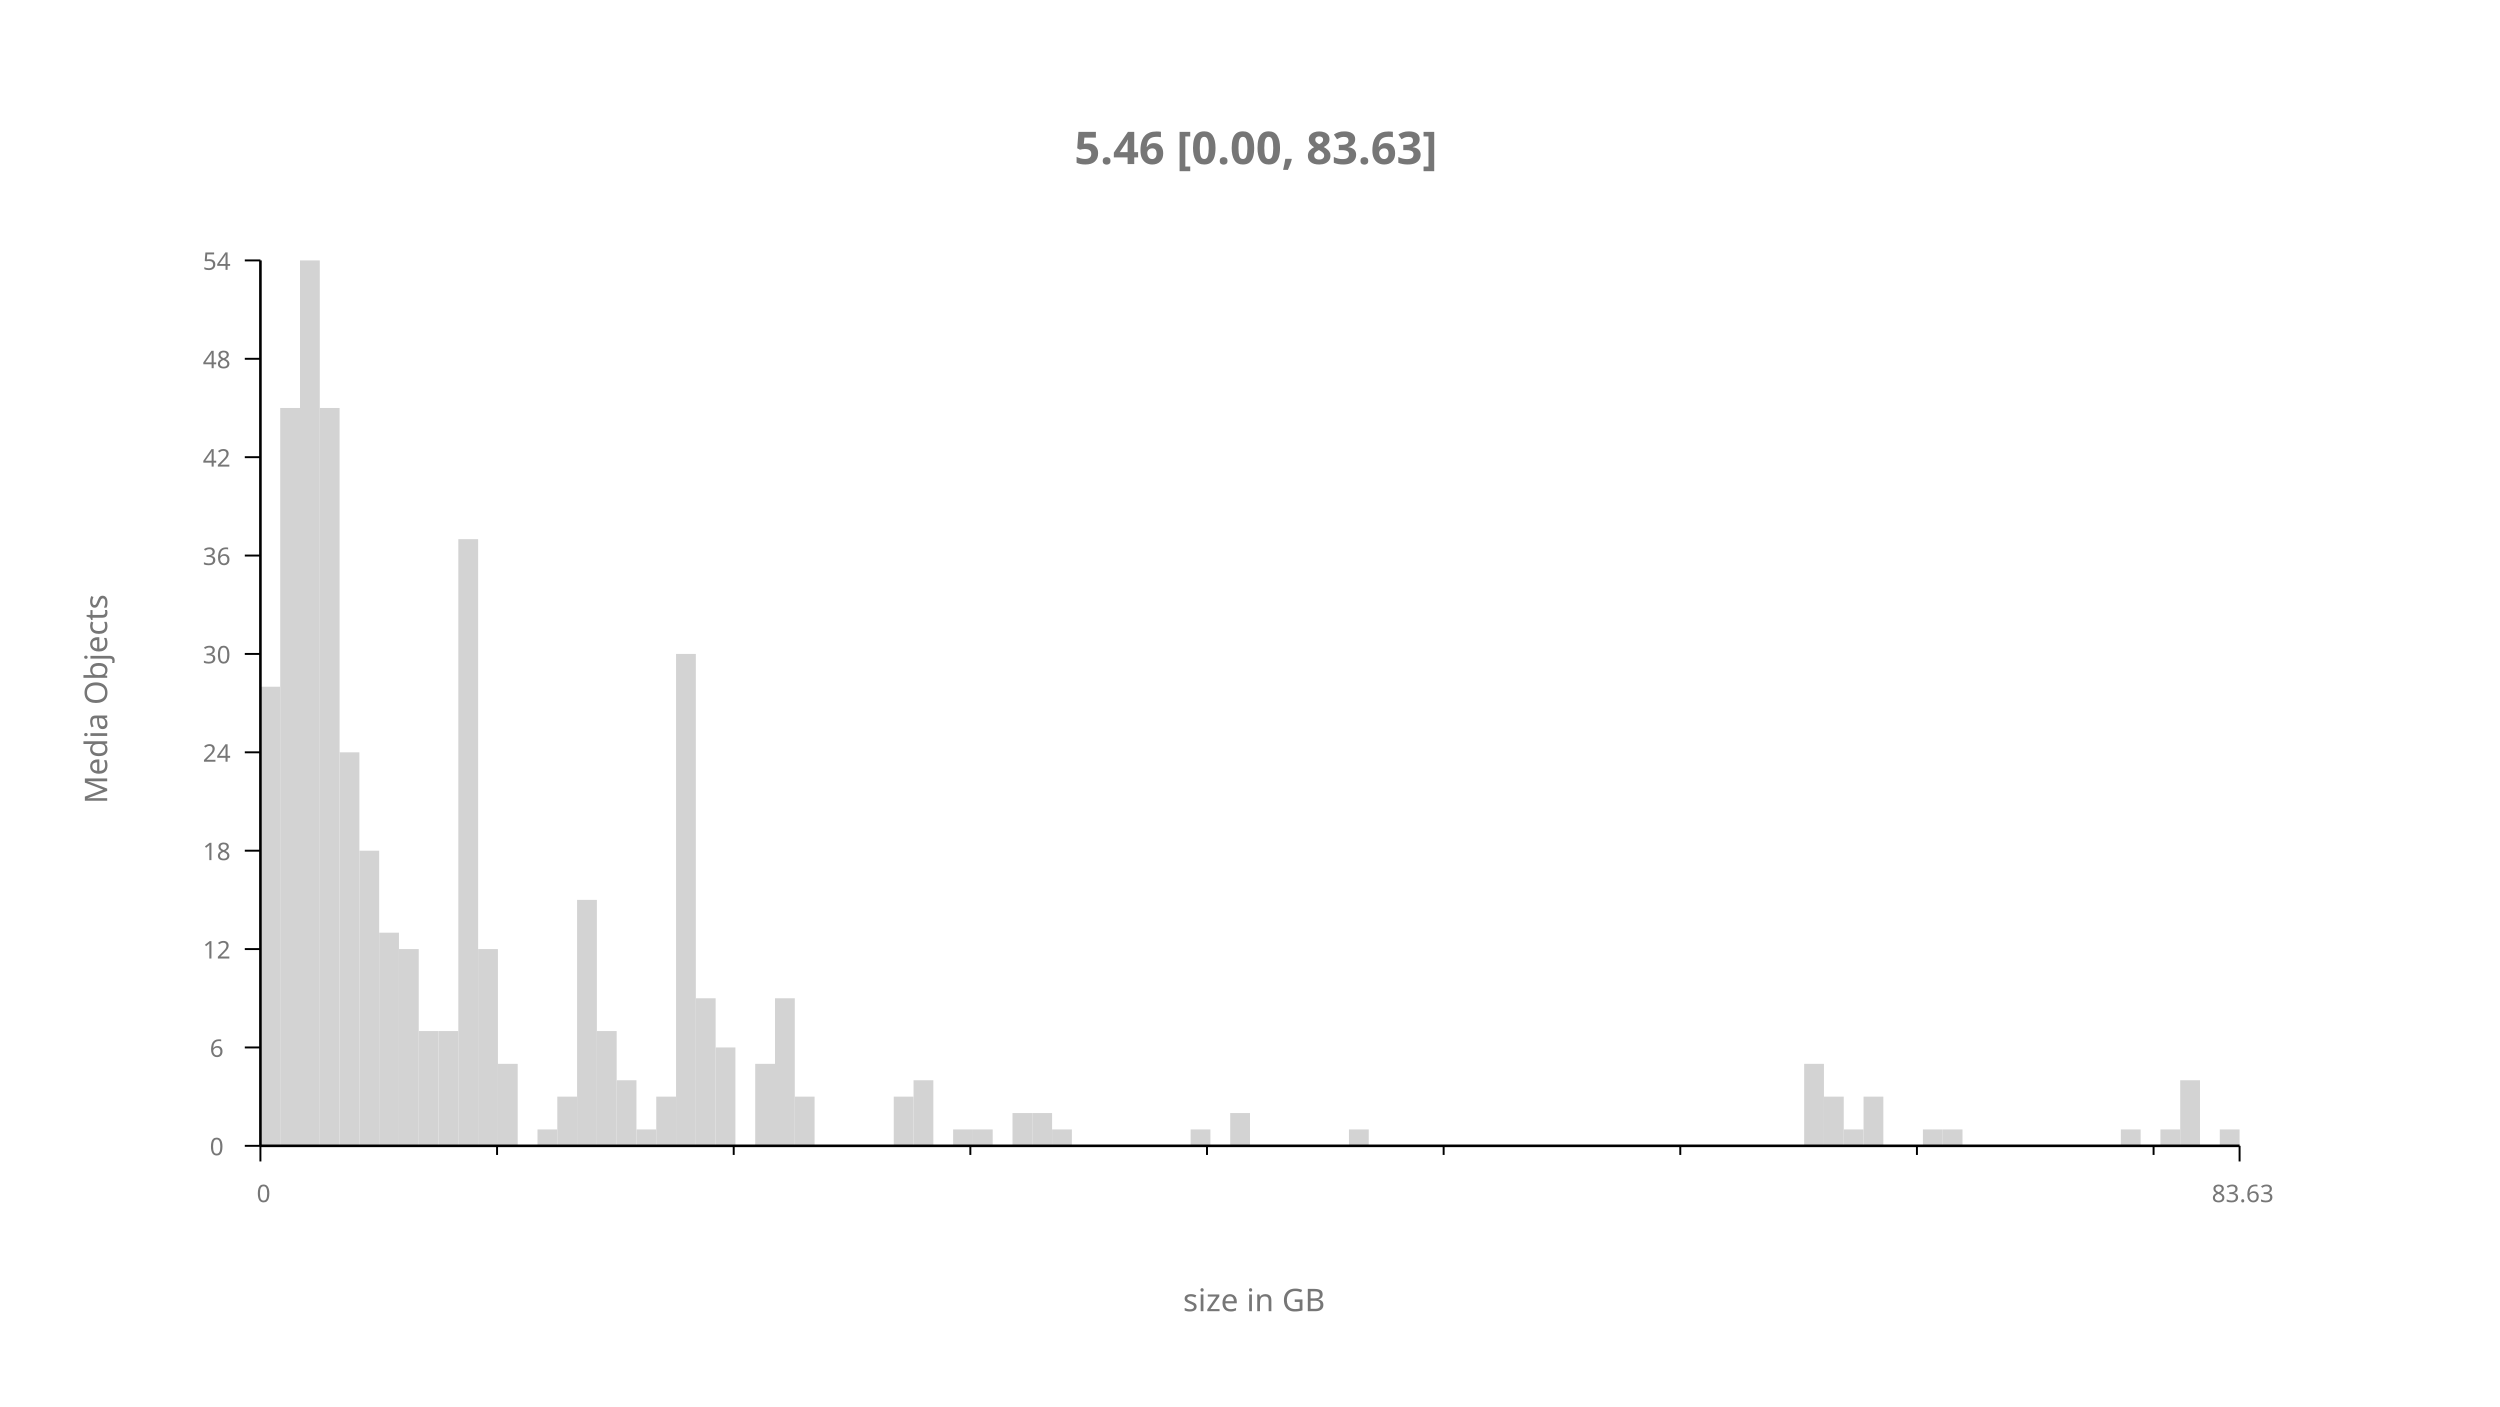
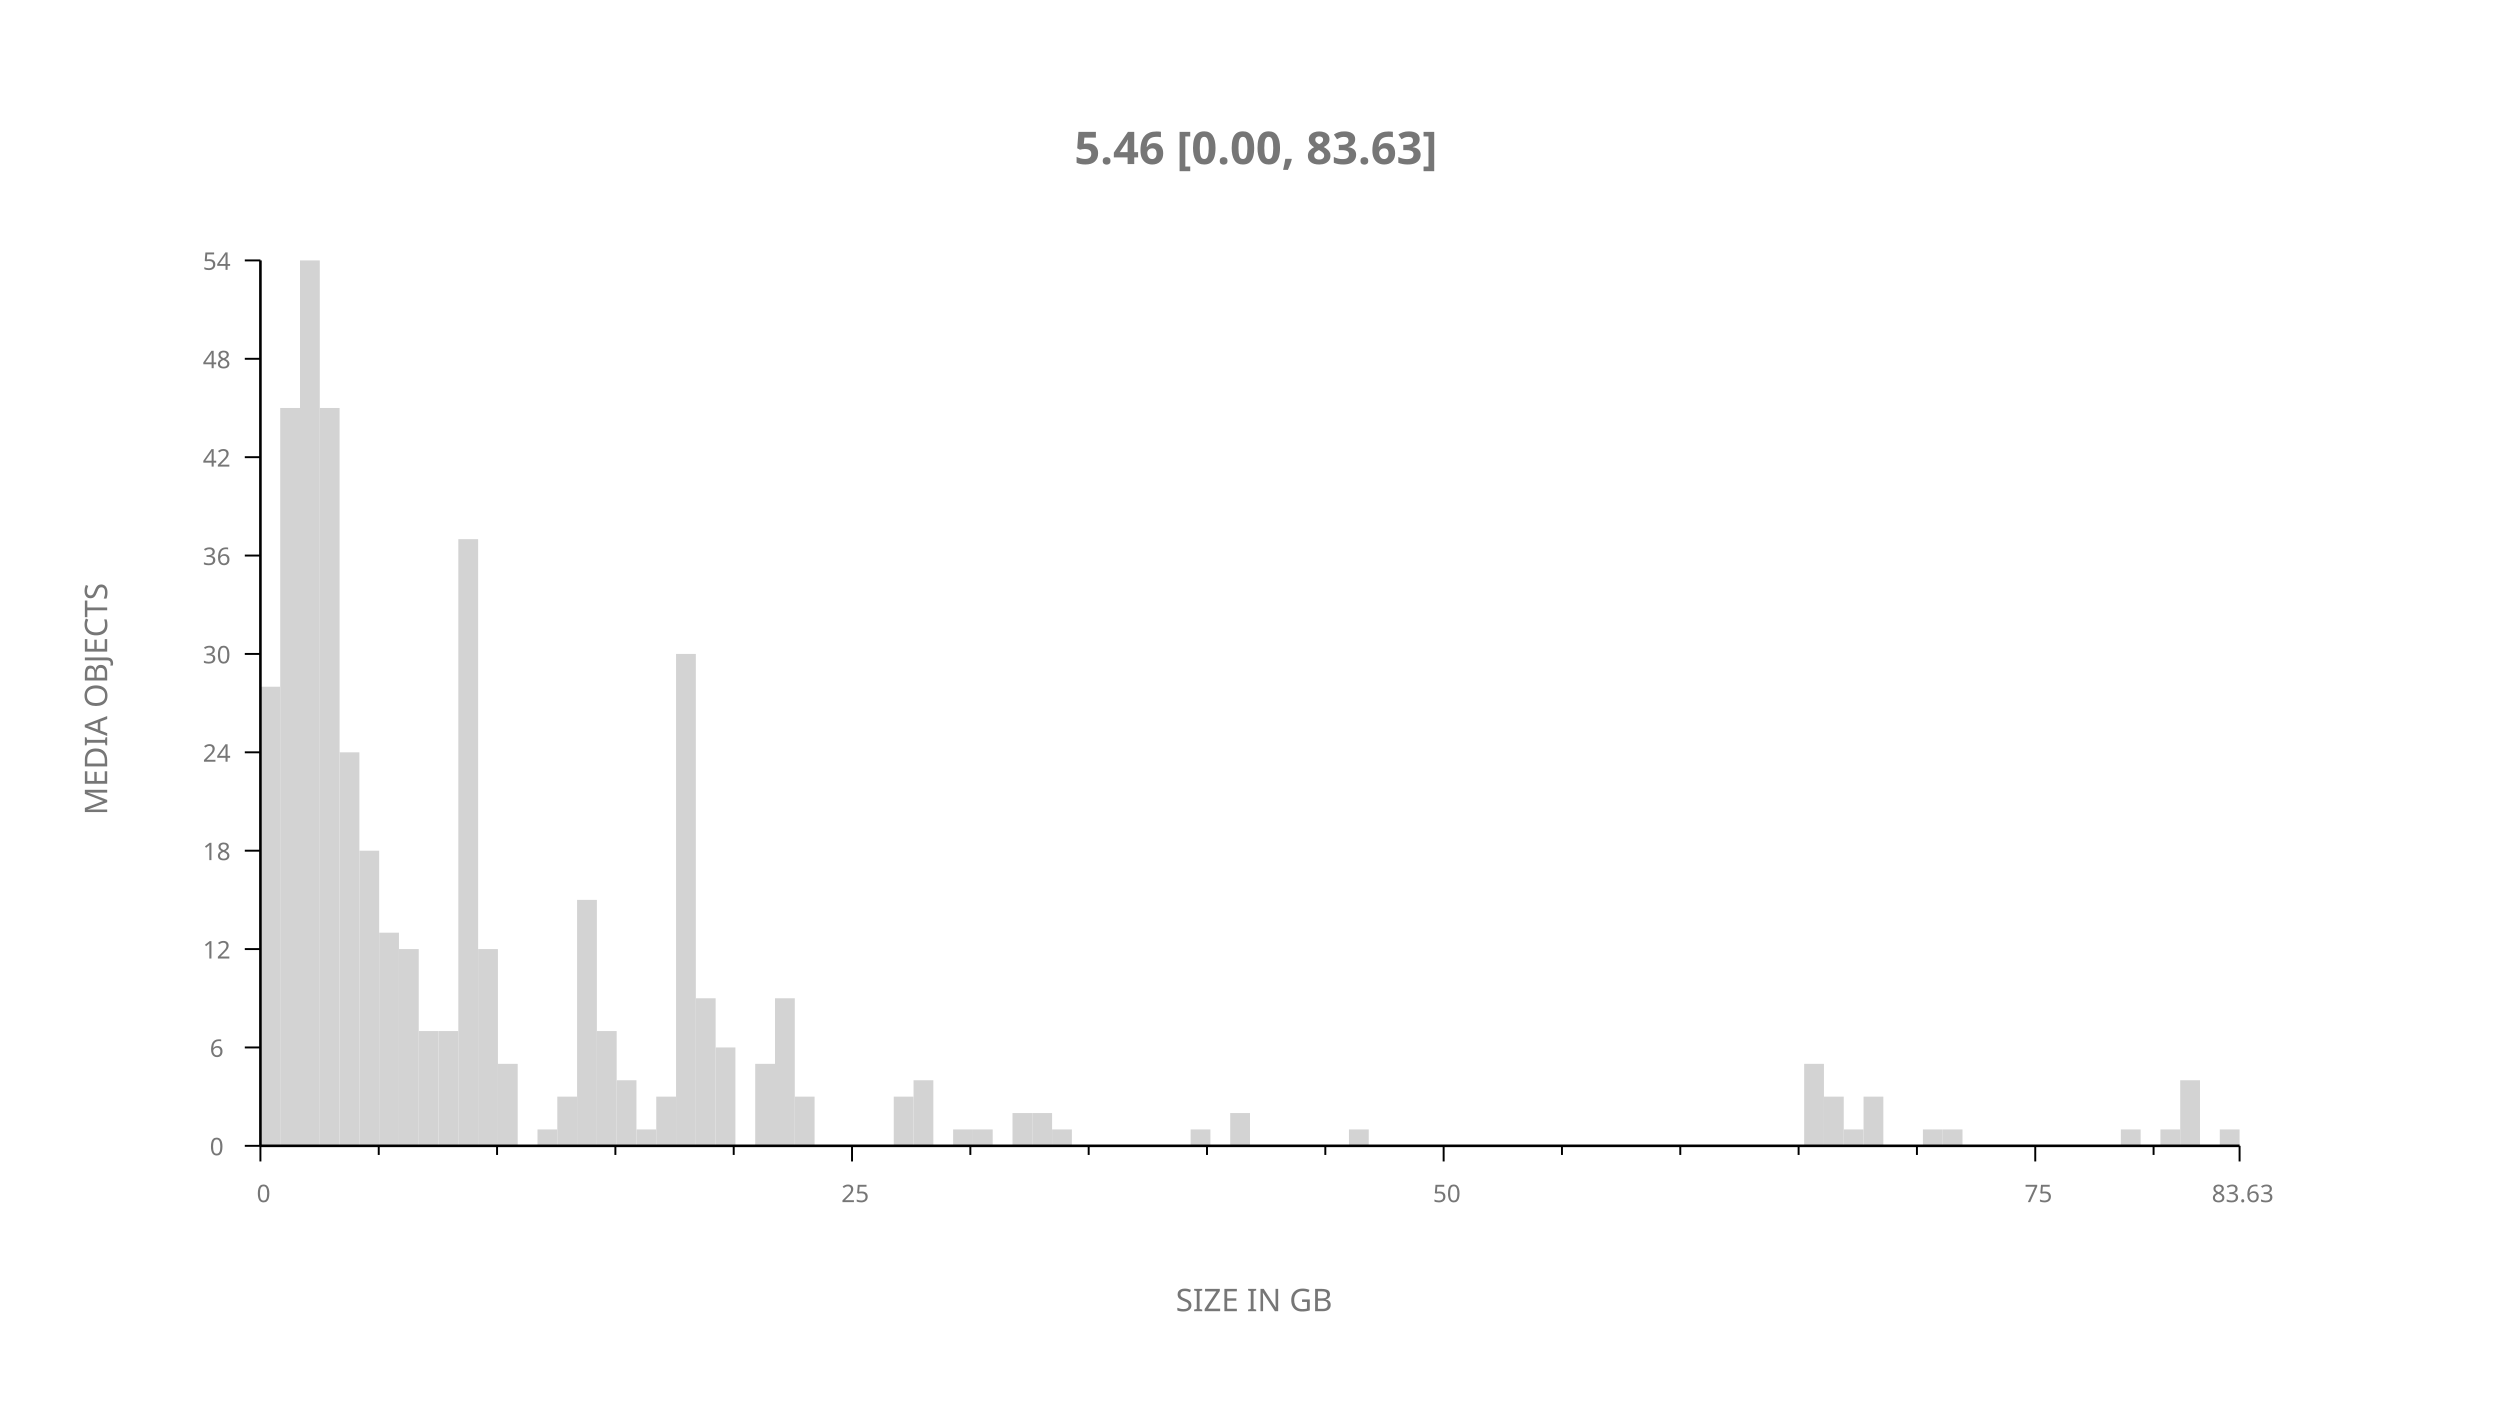
<svg xmlns="http://www.w3.org/2000/svg" xml:space="preserve" id="godzilla-x-kong-the-new-empire-cumulative-detail-btiha-itemized-by-bytes" x="0px" y="0px" width="1920px" height="1080px" viewBox="0 0 1920 1080" enable-background="new 0 0 1920 1080" role="img">
  <text x="960" y="126" font-family="Atkinson Hyperlegible" font-size="26pt" text-anchor="middle" text-align="center" font-weight="600" font-style="normal" style="fill:rgb(118,118,118); fill-opacity:1; stroke:rgb(118,118,118); stroke-opacity:0; stroke-width:0.5"> 5.46 [0.00, 83.63]</text>
  <g id="histogram-bars">
    <rect x="200" y="527.407" width="15.2" height="352.593" style="fill:rgb(211,211,211); fill-opacity:1; stroke:rgb(211,211,211); stroke-opacity:0; stroke-width:0" />
    <rect x="215.2" y="313.333" width="15.2" height="566.667" style="fill:rgb(211,211,211); fill-opacity:1; stroke:rgb(211,211,211); stroke-opacity:0; stroke-width:0" />
    <rect x="230.4" y="200" width="15.2" height="680" style="fill:rgb(211,211,211); fill-opacity:1; stroke:rgb(211,211,211); stroke-opacity:0; stroke-width:0" />
    <rect x="245.6" y="313.333" width="15.2" height="566.667" style="fill:rgb(211,211,211); fill-opacity:1; stroke:rgb(211,211,211); stroke-opacity:0; stroke-width:0" />
    <rect x="260.8" y="577.778" width="15.2" height="302.222" style="fill:rgb(211,211,211); fill-opacity:1; stroke:rgb(211,211,211); stroke-opacity:0; stroke-width:0" />
    <rect x="276" y="653.333" width="15.2" height="226.667" style="fill:rgb(211,211,211); fill-opacity:1; stroke:rgb(211,211,211); stroke-opacity:0; stroke-width:0" />
    <rect x="291.2" y="716.296" width="15.2" height="163.704" style="fill:rgb(211,211,211); fill-opacity:1; stroke:rgb(211,211,211); stroke-opacity:0; stroke-width:0" />
    <rect x="306.4" y="728.889" width="15.2" height="151.111" style="fill:rgb(211,211,211); fill-opacity:1; stroke:rgb(211,211,211); stroke-opacity:0; stroke-width:0" />
    <rect x="321.6" y="791.852" width="15.2" height="88.148" style="fill:rgb(211,211,211); fill-opacity:1; stroke:rgb(211,211,211); stroke-opacity:0; stroke-width:0" />
    <rect x="336.8" y="791.852" width="15.2" height="88.148" style="fill:rgb(211,211,211); fill-opacity:1; stroke:rgb(211,211,211); stroke-opacity:0; stroke-width:0" />
    <rect x="352" y="414.074" width="15.2" height="465.926" style="fill:rgb(211,211,211); fill-opacity:1; stroke:rgb(211,211,211); stroke-opacity:0; stroke-width:0" />
    <rect x="367.2" y="728.889" width="15.2" height="151.111" style="fill:rgb(211,211,211); fill-opacity:1; stroke:rgb(211,211,211); stroke-opacity:0; stroke-width:0" />
    <rect x="382.4" y="817.037" width="15.2" height="62.963" style="fill:rgb(211,211,211); fill-opacity:1; stroke:rgb(211,211,211); stroke-opacity:0; stroke-width:0" />
    <rect x="412.8" y="867.407" width="15.2" height="12.593" style="fill:rgb(211,211,211); fill-opacity:1; stroke:rgb(211,211,211); stroke-opacity:0; stroke-width:0" />
    <rect x="428" y="842.222" width="15.2" height="37.778" style="fill:rgb(211,211,211); fill-opacity:1; stroke:rgb(211,211,211); stroke-opacity:0; stroke-width:0" />
    <rect x="443.2" y="691.111" width="15.2" height="188.889" style="fill:rgb(211,211,211); fill-opacity:1; stroke:rgb(211,211,211); stroke-opacity:0; stroke-width:0" />
    <rect x="458.4" y="791.852" width="15.2" height="88.148" style="fill:rgb(211,211,211); fill-opacity:1; stroke:rgb(211,211,211); stroke-opacity:0; stroke-width:0" />
    <rect x="473.6" y="829.63" width="15.2" height="50.37" style="fill:rgb(211,211,211); fill-opacity:1; stroke:rgb(211,211,211); stroke-opacity:0; stroke-width:0" />
    <rect x="488.8" y="867.407" width="15.2" height="12.593" style="fill:rgb(211,211,211); fill-opacity:1; stroke:rgb(211,211,211); stroke-opacity:0; stroke-width:0" />
    <rect x="504" y="842.222" width="15.2" height="37.778" style="fill:rgb(211,211,211); fill-opacity:1; stroke:rgb(211,211,211); stroke-opacity:0; stroke-width:0" />
    <rect x="519.2" y="502.222" width="15.2" height="377.778" style="fill:rgb(211,211,211); fill-opacity:1; stroke:rgb(211,211,211); stroke-opacity:0; stroke-width:0" />
    <rect x="534.4" y="766.667" width="15.2" height="113.333" style="fill:rgb(211,211,211); fill-opacity:1; stroke:rgb(211,211,211); stroke-opacity:0; stroke-width:0" />
    <rect x="549.6" y="804.444" width="15.2" height="75.556" style="fill:rgb(211,211,211); fill-opacity:1; stroke:rgb(211,211,211); stroke-opacity:0; stroke-width:0" />
    <rect x="580" y="817.037" width="15.2" height="62.963" style="fill:rgb(211,211,211); fill-opacity:1; stroke:rgb(211,211,211); stroke-opacity:0; stroke-width:0" />
    <rect x="595.2" y="766.667" width="15.2" height="113.333" style="fill:rgb(211,211,211); fill-opacity:1; stroke:rgb(211,211,211); stroke-opacity:0; stroke-width:0" />
    <rect x="610.4" y="842.222" width="15.2" height="37.778" style="fill:rgb(211,211,211); fill-opacity:1; stroke:rgb(211,211,211); stroke-opacity:0; stroke-width:0" />
    <rect x="686.4" y="842.222" width="15.2" height="37.778" style="fill:rgb(211,211,211); fill-opacity:1; stroke:rgb(211,211,211); stroke-opacity:0; stroke-width:0" />
    <rect x="701.6" y="829.63" width="15.2" height="50.37" style="fill:rgb(211,211,211); fill-opacity:1; stroke:rgb(211,211,211); stroke-opacity:0; stroke-width:0" />
    <rect x="732" y="867.407" width="15.2" height="12.593" style="fill:rgb(211,211,211); fill-opacity:1; stroke:rgb(211,211,211); stroke-opacity:0; stroke-width:0" />
    <rect x="747.2" y="867.407" width="15.2" height="12.593" style="fill:rgb(211,211,211); fill-opacity:1; stroke:rgb(211,211,211); stroke-opacity:0; stroke-width:0" />
    <rect x="777.6" y="854.815" width="15.2" height="25.185" style="fill:rgb(211,211,211); fill-opacity:1; stroke:rgb(211,211,211); stroke-opacity:0; stroke-width:0" />
    <rect x="792.8" y="854.815" width="15.2" height="25.185" style="fill:rgb(211,211,211); fill-opacity:1; stroke:rgb(211,211,211); stroke-opacity:0; stroke-width:0" />
    <rect x="808" y="867.407" width="15.2" height="12.593" style="fill:rgb(211,211,211); fill-opacity:1; stroke:rgb(211,211,211); stroke-opacity:0; stroke-width:0" />
    <rect x="914.4" y="867.407" width="15.2" height="12.593" style="fill:rgb(211,211,211); fill-opacity:1; stroke:rgb(211,211,211); stroke-opacity:0; stroke-width:0" />
    <rect x="944.8" y="854.815" width="15.2" height="25.185" style="fill:rgb(211,211,211); fill-opacity:1; stroke:rgb(211,211,211); stroke-opacity:0; stroke-width:0" />
    <rect x="1036" y="867.407" width="15.2" height="12.593" style="fill:rgb(211,211,211); fill-opacity:1; stroke:rgb(211,211,211); stroke-opacity:0; stroke-width:0" />
    <rect x="1385.6" y="817.037" width="15.2" height="62.963" style="fill:rgb(211,211,211); fill-opacity:1; stroke:rgb(211,211,211); stroke-opacity:0; stroke-width:0" />
    <rect x="1400.8" y="842.222" width="15.2" height="37.778" style="fill:rgb(211,211,211); fill-opacity:1; stroke:rgb(211,211,211); stroke-opacity:0; stroke-width:0" />
    <rect x="1416" y="867.407" width="15.2" height="12.593" style="fill:rgb(211,211,211); fill-opacity:1; stroke:rgb(211,211,211); stroke-opacity:0; stroke-width:0" />
    <rect x="1431.2" y="842.222" width="15.2" height="37.778" style="fill:rgb(211,211,211); fill-opacity:1; stroke:rgb(211,211,211); stroke-opacity:0; stroke-width:0" />
    <rect x="1476.8" y="867.407" width="15.2" height="12.593" style="fill:rgb(211,211,211); fill-opacity:1; stroke:rgb(211,211,211); stroke-opacity:0; stroke-width:0" />
    <rect x="1492" y="867.407" width="15.2" height="12.593" style="fill:rgb(211,211,211); fill-opacity:1; stroke:rgb(211,211,211); stroke-opacity:0; stroke-width:0" />
    <rect x="1628.8" y="867.407" width="15.2" height="12.593" style="fill:rgb(211,211,211); fill-opacity:1; stroke:rgb(211,211,211); stroke-opacity:0; stroke-width:0" />
    <rect x="1659.2" y="867.407" width="15.2" height="12.593" style="fill:rgb(211,211,211); fill-opacity:1; stroke:rgb(211,211,211); stroke-opacity:0; stroke-width:0" />
    <rect x="1674.4" y="829.63" width="15.2" height="50.37" style="fill:rgb(211,211,211); fill-opacity:1; stroke:rgb(211,211,211); stroke-opacity:0; stroke-width:0" />
    <rect x="1704.8" y="867.407" width="15.2" height="12.593" style="fill:rgb(211,211,211); fill-opacity:1; stroke:rgb(211,211,211); stroke-opacity:0; stroke-width:0" />
  </g>
  <g id="axes-lines">
    <line x1="200" y1="880" x2="1720" y2="880" style="fill:rgb(0,0,0); fill-opacity:0; stroke:rgb(0,0,0); stroke-opacity:1; stroke-width:2" />
    <line x1="200" y1="880" x2="200" y2="200" style="fill:rgb(0,0,0); fill-opacity:0; stroke:rgb(0,0,0); stroke-opacity:1; stroke-width:2" />
-     <text x="960" y="1007" font-family="Atkinson Hyperlegible" font-size="18pt" text-anchor="middle" text-align="center" font-weight="500" font-style="normal" style="fill:rgb(118,118,118); fill-opacity:1; stroke:rgb(118,118,118); stroke-opacity:0; stroke-width:0.5"> size in GB</text>
-     <text x="73" y="540" font-family="Atkinson Hyperlegible" font-size="18pt" text-anchor="middle" text-align="center" dominant-baseline="central" font-weight="500" font-style="normal" style="fill:rgb(118,118,118); fill-opacity:1; stroke:rgb(118,118,118); stroke-opacity:0; stroke-width:0.5" transform="rotate(-90,73,540)"> Media Objects</text>
+     <text x="960" y="1007" font-family="Atkinson Hyperlegible" font-size="18pt" text-anchor="middle" text-align="center" font-weight="500" font-style="normal" style="fill:rgb(118,118,118); fill-opacity:1; stroke:rgb(118,118,118); stroke-opacity:0; stroke-width:0.5"> SIZE IN GB</text>
+     <text x="73" y="540" font-family="Atkinson Hyperlegible" font-size="18pt" text-anchor="middle" text-align="center" dominant-baseline="central" font-weight="500" font-style="normal" style="fill:rgb(118,118,118); fill-opacity:1; stroke:rgb(118,118,118); stroke-opacity:0; stroke-width:0.5" transform="rotate(-90,73,540)"> MEDIA OBJECTS</text>
  </g>
  <g id="tic-x-minor">
+     <line x1="290.871" y1="880" x2="290.871" y2="887" style="fill:rgb(0,0,0); fill-opacity:0; stroke:rgb(0,0,0); stroke-opacity:1; stroke-width:1.5" />
    <line x1="381.743" y1="880" x2="381.743" y2="887" style="fill:rgb(0,0,0); fill-opacity:0; stroke:rgb(0,0,0); stroke-opacity:1; stroke-width:1.5" />
+     <line x1="472.615" y1="880" x2="472.615" y2="887" style="fill:rgb(0,0,0); fill-opacity:0; stroke:rgb(0,0,0); stroke-opacity:1; stroke-width:1.5" />
    <line x1="563.486" y1="880" x2="563.486" y2="887" style="fill:rgb(0,0,0); fill-opacity:0; stroke:rgb(0,0,0); stroke-opacity:1; stroke-width:1.5" />
    <line x1="745.23" y1="880" x2="745.23" y2="887" style="fill:rgb(0,0,0); fill-opacity:0; stroke:rgb(0,0,0); stroke-opacity:1; stroke-width:1.5" />
+     <line x1="836.102" y1="880" x2="836.102" y2="887" style="fill:rgb(0,0,0); fill-opacity:0; stroke:rgb(0,0,0); stroke-opacity:1; stroke-width:1.5" />
    <line x1="926.973" y1="880" x2="926.973" y2="887" style="fill:rgb(0,0,0); fill-opacity:0; stroke:rgb(0,0,0); stroke-opacity:1; stroke-width:1.5" />
-     <line x1="1108.717" y1="880" x2="1108.717" y2="887" style="fill:rgb(0,0,0); fill-opacity:0; stroke:rgb(0,0,0); stroke-opacity:1; stroke-width:1.5" />
+     <line x1="1017.845" y1="880" x2="1017.845" y2="887" style="fill:rgb(0,0,0); fill-opacity:0; stroke:rgb(0,0,0); stroke-opacity:1; stroke-width:1.5" />
+     <line x1="1199.588" y1="880" x2="1199.588" y2="887" style="fill:rgb(0,0,0); fill-opacity:0; stroke:rgb(0,0,0); stroke-opacity:1; stroke-width:1.5" />
    <line x1="1290.46" y1="880" x2="1290.46" y2="887" style="fill:rgb(0,0,0); fill-opacity:0; stroke:rgb(0,0,0); stroke-opacity:1; stroke-width:1.5" />
+     <line x1="1381.332" y1="880" x2="1381.332" y2="887" style="fill:rgb(0,0,0); fill-opacity:0; stroke:rgb(0,0,0); stroke-opacity:1; stroke-width:1.5" />
    <line x1="1472.203" y1="880" x2="1472.203" y2="887" style="fill:rgb(0,0,0); fill-opacity:0; stroke:rgb(0,0,0); stroke-opacity:1; stroke-width:1.5" />
    <line x1="1653.947" y1="880" x2="1653.947" y2="887" style="fill:rgb(0,0,0); fill-opacity:0; stroke:rgb(0,0,0); stroke-opacity:1; stroke-width:1.5" />
  </g>
  <g id="tic-x-labels">
    <line x1="200" y1="880" x2="200" y2="892" style="fill:rgb(0,0,0); fill-opacity:0; stroke:rgb(0,0,0); stroke-opacity:1; stroke-width:1.5" />
    <text x="200" y="916" font-family="Atkinson Hyperlegible" font-size="14pt" text-anchor="middle" text-align="center" dominant-baseline="central" font-weight="400" font-style="normal" style="fill:rgb(118,118,118); fill-opacity:1; stroke:rgb(118,118,118); stroke-opacity:0; stroke-width:0.5"> 0</text>
+     <line x1="654.358" y1="880" x2="654.358" y2="892" style="fill:rgb(0,0,0); fill-opacity:0; stroke:rgb(0,0,0); stroke-opacity:1; stroke-width:1.5" />
+     <text x="654.358" y="916" font-family="Atkinson Hyperlegible" font-size="14pt" text-anchor="middle" text-align="center" dominant-baseline="central" font-weight="400" font-style="normal" style="fill:rgb(118,118,118); fill-opacity:1; stroke:rgb(118,118,118); stroke-opacity:0; stroke-width:0.5"> 25</text>
+     <line x1="1108.717" y1="880" x2="1108.717" y2="892" style="fill:rgb(0,0,0); fill-opacity:0; stroke:rgb(0,0,0); stroke-opacity:1; stroke-width:1.5" />
+     <text x="1108.717" y="916" font-family="Atkinson Hyperlegible" font-size="14pt" text-anchor="middle" text-align="center" dominant-baseline="central" font-weight="400" font-style="normal" style="fill:rgb(118,118,118); fill-opacity:1; stroke:rgb(118,118,118); stroke-opacity:0; stroke-width:0.5"> 50</text>
+     <line x1="1563.075" y1="880" x2="1563.075" y2="892" style="fill:rgb(0,0,0); fill-opacity:0; stroke:rgb(0,0,0); stroke-opacity:1; stroke-width:1.5" />
+     <text x="1563.075" y="916" font-family="Atkinson Hyperlegible" font-size="14pt" text-anchor="middle" text-align="center" dominant-baseline="central" font-weight="400" font-style="normal" style="fill:rgb(118,118,118); fill-opacity:1; stroke:rgb(118,118,118); stroke-opacity:0; stroke-width:0.5"> 75</text>
    <line x1="1720" y1="880" x2="1720" y2="892" style="fill:rgb(0,0,0); fill-opacity:0; stroke:rgb(0,0,0); stroke-opacity:1; stroke-width:1.5" />
    <text x="1720" y="916" font-family="Atkinson Hyperlegible" font-size="14pt" text-anchor="middle" text-align="center" dominant-baseline="central" font-weight="400" font-style="normal" style="fill:rgb(118,118,118); fill-opacity:1; stroke:rgb(118,118,118); stroke-opacity:0; stroke-width:0.5"> 83.63</text>
  </g>
  <g id="tic-y-labels">
    <line x1="188" y1="880" x2="200" y2="880" style="fill:rgb(0,0,0); fill-opacity:0; stroke:rgb(0,0,0); stroke-opacity:1; stroke-width:1.5" />
    <text x="164" y="880" font-family="Atkinson Hyperlegible" font-size="14pt" text-anchor="middle" text-align="center" dominant-baseline="central" font-weight="400" font-style="normal" style="fill:rgb(118,118,118); fill-opacity:1; stroke:rgb(118,118,118); stroke-opacity:0; stroke-width:0.5"> 0</text>
    <line x1="188" y1="804.444" x2="200" y2="804.444" style="fill:rgb(0,0,0); fill-opacity:0; stroke:rgb(0,0,0); stroke-opacity:1; stroke-width:1.5" />
    <text x="164" y="804.444" font-family="Atkinson Hyperlegible" font-size="14pt" text-anchor="middle" text-align="center" dominant-baseline="central" font-weight="400" font-style="normal" style="fill:rgb(118,118,118); fill-opacity:1; stroke:rgb(118,118,118); stroke-opacity:0; stroke-width:0.5"> 6</text>
    <line x1="188" y1="728.889" x2="200" y2="728.889" style="fill:rgb(0,0,0); fill-opacity:0; stroke:rgb(0,0,0); stroke-opacity:1; stroke-width:1.5" />
    <text x="164" y="728.889" font-family="Atkinson Hyperlegible" font-size="14pt" text-anchor="middle" text-align="center" dominant-baseline="central" font-weight="400" font-style="normal" style="fill:rgb(118,118,118); fill-opacity:1; stroke:rgb(118,118,118); stroke-opacity:0; stroke-width:0.5"> 12</text>
    <line x1="188" y1="653.333" x2="200" y2="653.333" style="fill:rgb(0,0,0); fill-opacity:0; stroke:rgb(0,0,0); stroke-opacity:1; stroke-width:1.5" />
    <text x="164" y="653.333" font-family="Atkinson Hyperlegible" font-size="14pt" text-anchor="middle" text-align="center" dominant-baseline="central" font-weight="400" font-style="normal" style="fill:rgb(118,118,118); fill-opacity:1; stroke:rgb(118,118,118); stroke-opacity:0; stroke-width:0.5"> 18</text>
    <line x1="188" y1="577.778" x2="200" y2="577.778" style="fill:rgb(0,0,0); fill-opacity:0; stroke:rgb(0,0,0); stroke-opacity:1; stroke-width:1.5" />
    <text x="164" y="577.778" font-family="Atkinson Hyperlegible" font-size="14pt" text-anchor="middle" text-align="center" dominant-baseline="central" font-weight="400" font-style="normal" style="fill:rgb(118,118,118); fill-opacity:1; stroke:rgb(118,118,118); stroke-opacity:0; stroke-width:0.5"> 24</text>
    <line x1="188" y1="502.222" x2="200" y2="502.222" style="fill:rgb(0,0,0); fill-opacity:0; stroke:rgb(0,0,0); stroke-opacity:1; stroke-width:1.5" />
    <text x="164" y="502.222" font-family="Atkinson Hyperlegible" font-size="14pt" text-anchor="middle" text-align="center" dominant-baseline="central" font-weight="400" font-style="normal" style="fill:rgb(118,118,118); fill-opacity:1; stroke:rgb(118,118,118); stroke-opacity:0; stroke-width:0.5"> 30</text>
    <line x1="188" y1="426.667" x2="200" y2="426.667" style="fill:rgb(0,0,0); fill-opacity:0; stroke:rgb(0,0,0); stroke-opacity:1; stroke-width:1.5" />
    <text x="164" y="426.667" font-family="Atkinson Hyperlegible" font-size="14pt" text-anchor="middle" text-align="center" dominant-baseline="central" font-weight="400" font-style="normal" style="fill:rgb(118,118,118); fill-opacity:1; stroke:rgb(118,118,118); stroke-opacity:0; stroke-width:0.5"> 36</text>
    <line x1="188" y1="351.111" x2="200" y2="351.111" style="fill:rgb(0,0,0); fill-opacity:0; stroke:rgb(0,0,0); stroke-opacity:1; stroke-width:1.5" />
    <text x="164" y="351.111" font-family="Atkinson Hyperlegible" font-size="14pt" text-anchor="middle" text-align="center" dominant-baseline="central" font-weight="400" font-style="normal" style="fill:rgb(118,118,118); fill-opacity:1; stroke:rgb(118,118,118); stroke-opacity:0; stroke-width:0.5"> 42</text>
    <line x1="188" y1="275.556" x2="200" y2="275.556" style="fill:rgb(0,0,0); fill-opacity:0; stroke:rgb(0,0,0); stroke-opacity:1; stroke-width:1.5" />
    <text x="164" y="275.556" font-family="Atkinson Hyperlegible" font-size="14pt" text-anchor="middle" text-align="center" dominant-baseline="central" font-weight="400" font-style="normal" style="fill:rgb(118,118,118); fill-opacity:1; stroke:rgb(118,118,118); stroke-opacity:0; stroke-width:0.5"> 48</text>
    <line x1="188" y1="200" x2="200" y2="200" style="fill:rgb(0,0,0); fill-opacity:0; stroke:rgb(0,0,0); stroke-opacity:1; stroke-width:1.5" />
    <text x="164" y="200" font-family="Atkinson Hyperlegible" font-size="14pt" text-anchor="middle" text-align="center" dominant-baseline="central" font-weight="400" font-style="normal" style="fill:rgb(118,118,118); fill-opacity:1; stroke:rgb(118,118,118); stroke-opacity:0; stroke-width:0.5"> 54</text>
  </g>
</svg>
